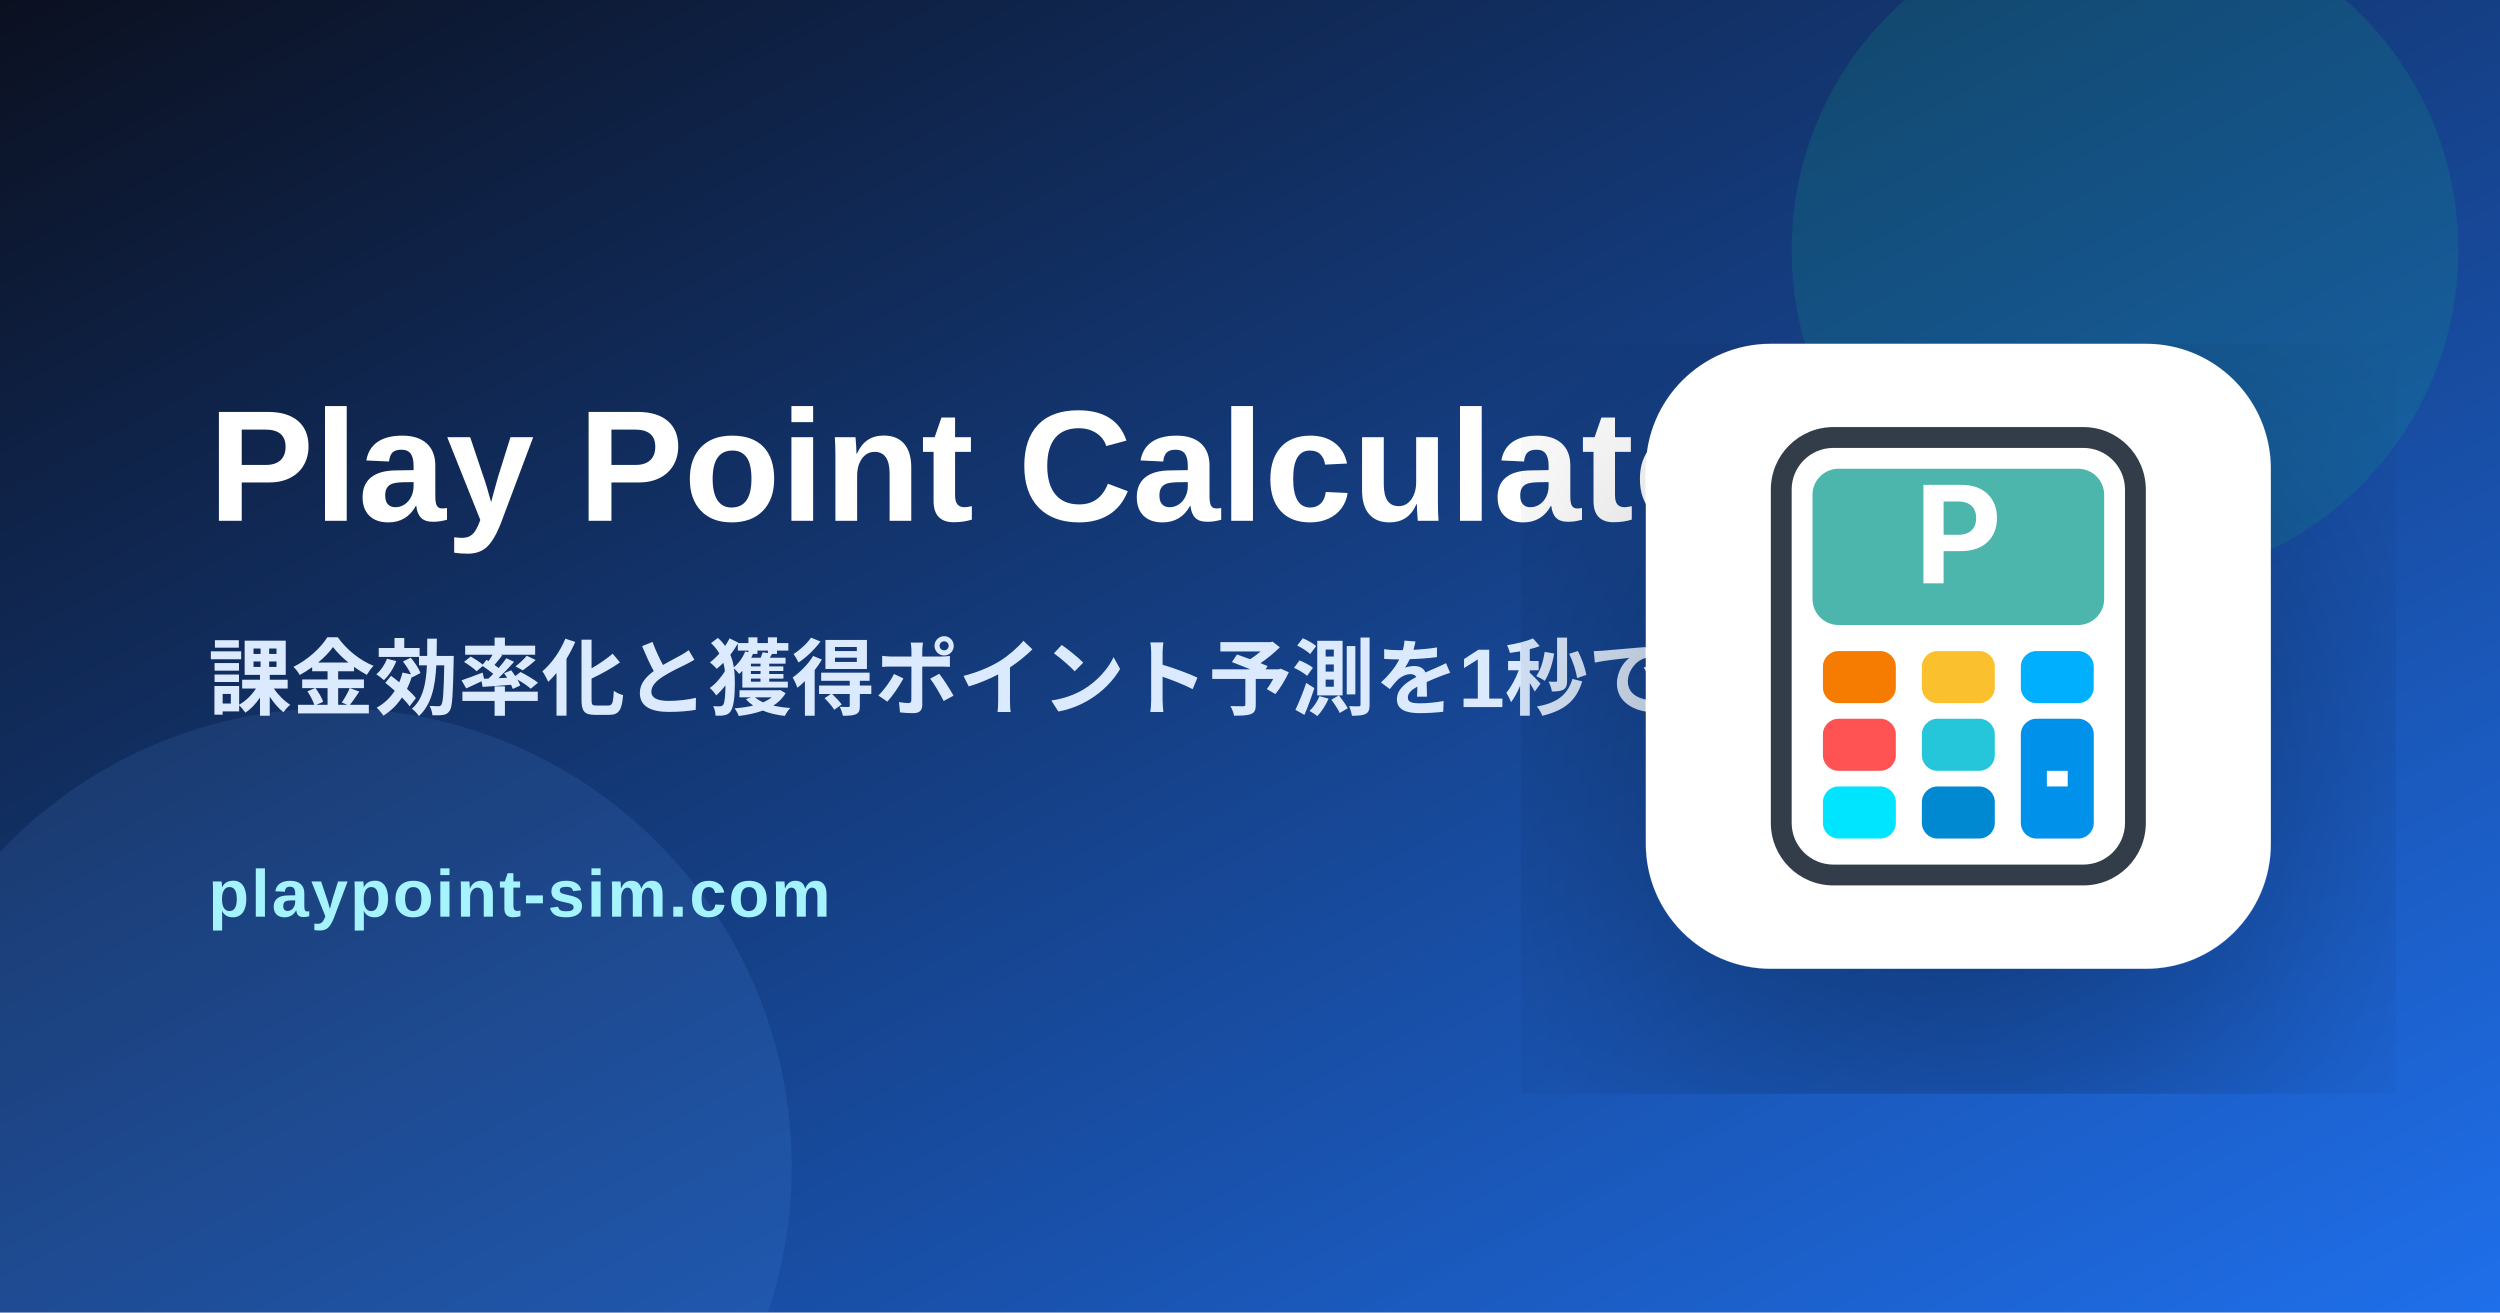
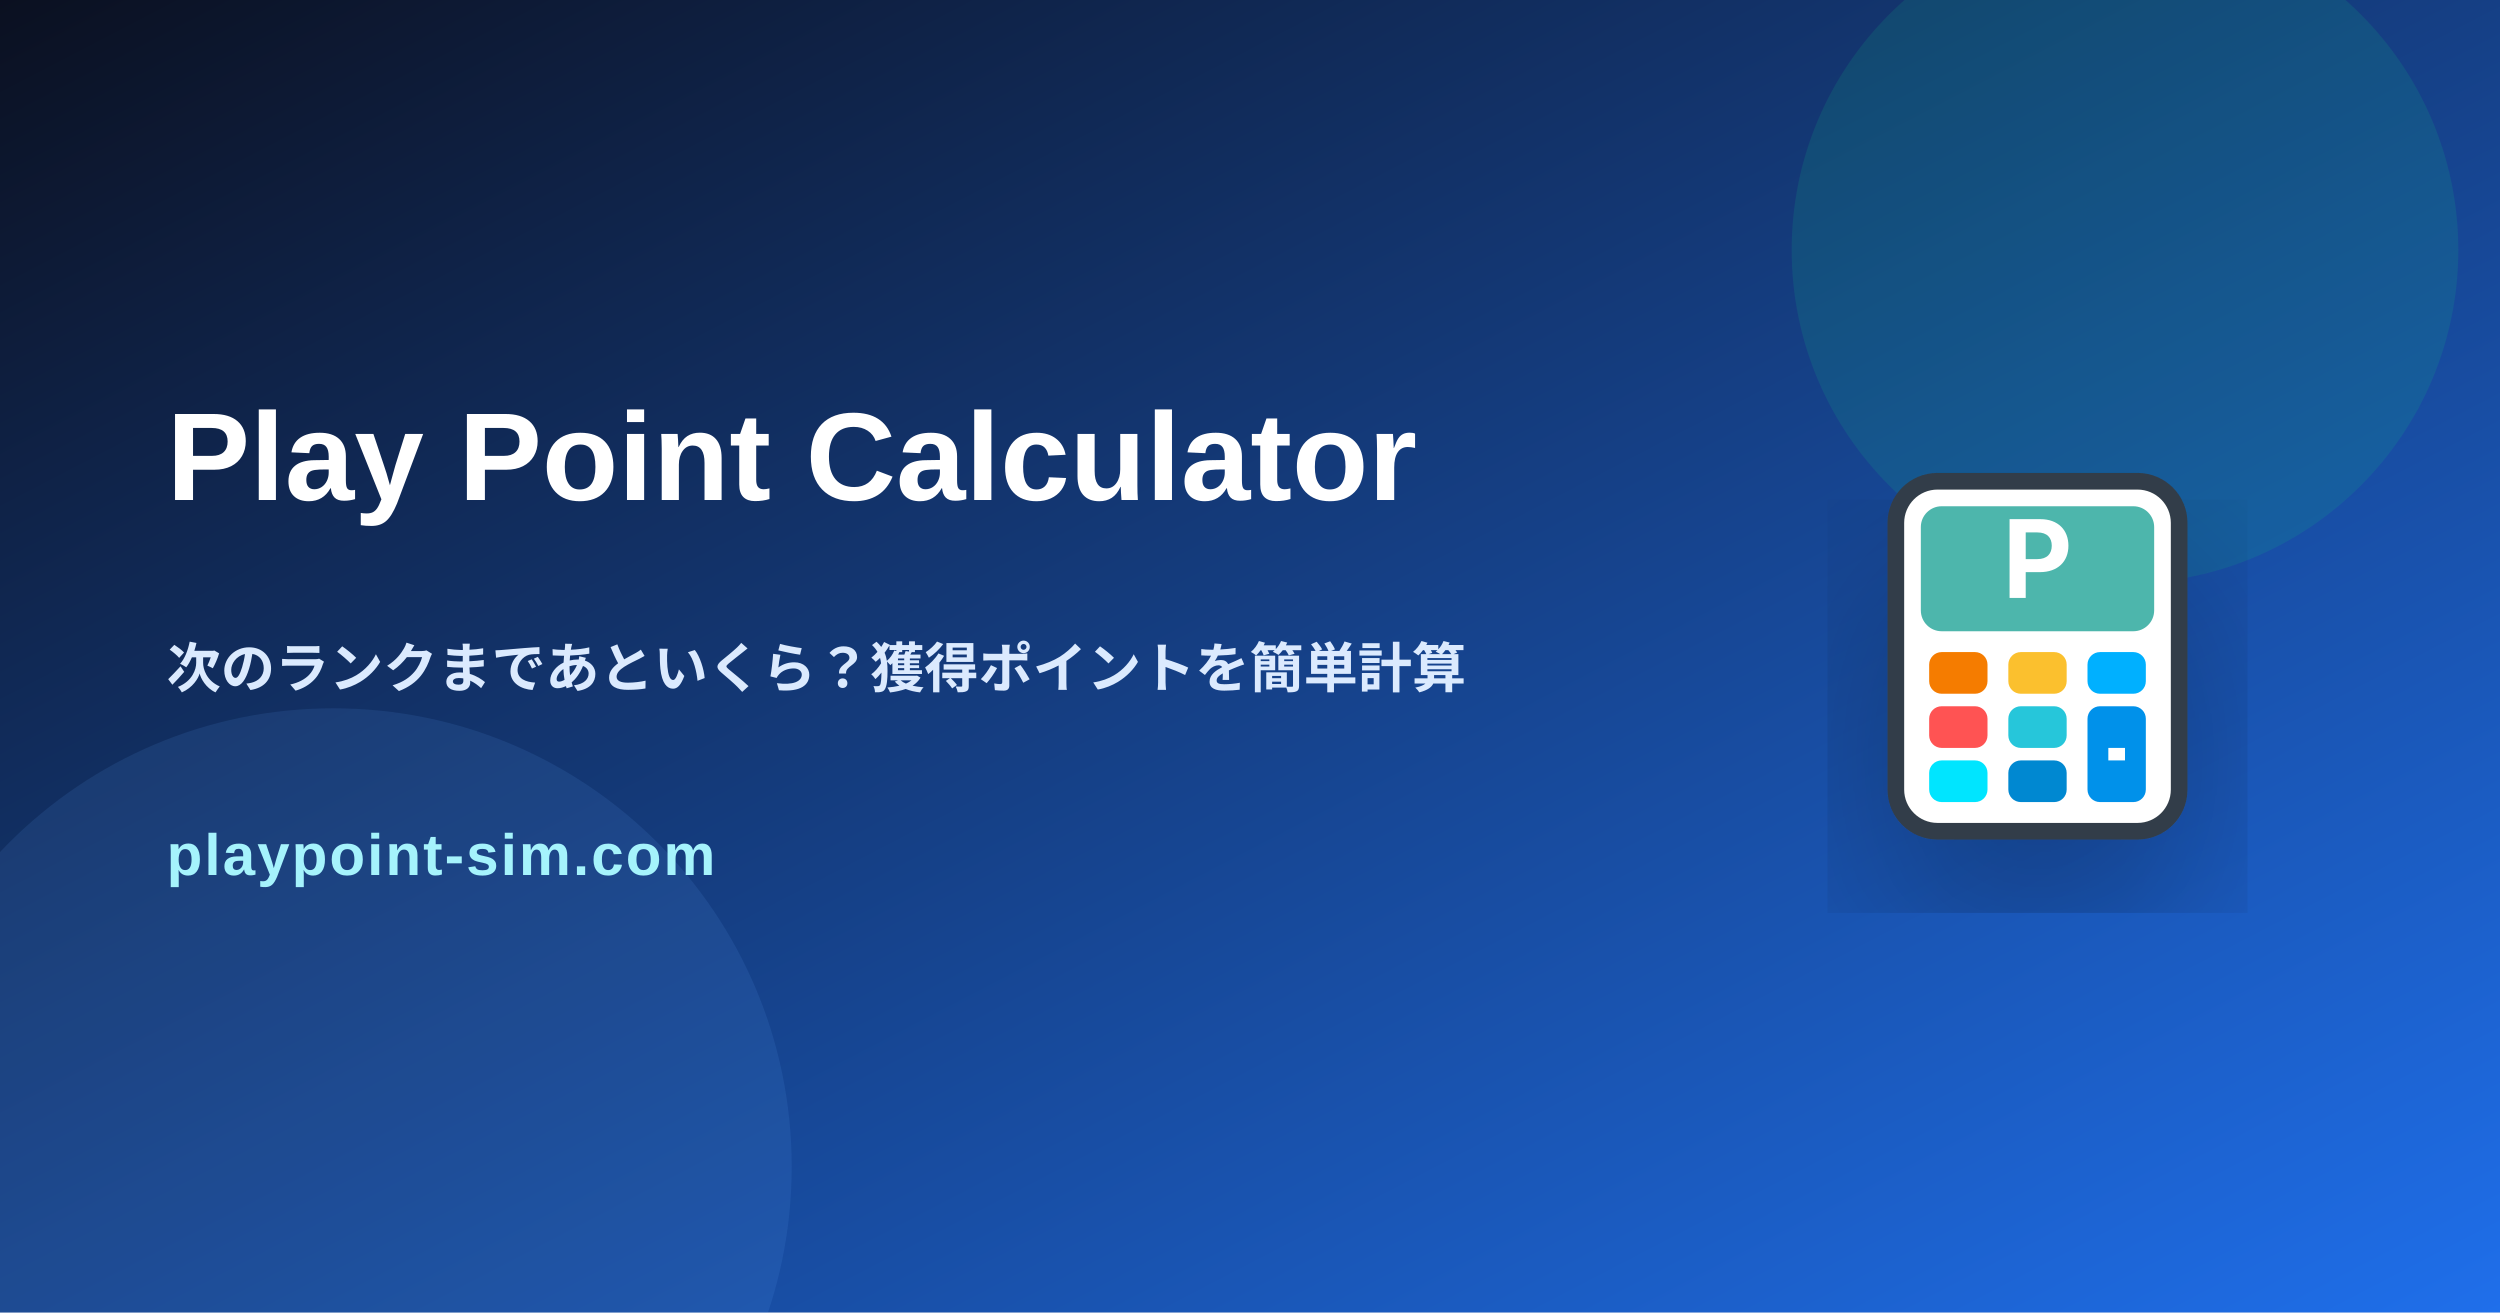
<svg xmlns="http://www.w3.org/2000/svg" width="1200" height="630" viewBox="0 0 1200 630">
  <defs>
    <linearGradient id="bg" x1="0" y1="0" x2="1" y2="1">
      <stop offset="0%" stop-color="#0b1020" />
      <stop offset="100%" stop-color="#1f6feb" />
    </linearGradient>
    <filter id="shadow" x="-20%" y="-20%" width="140%" height="140%">
      <feDropShadow dx="0" dy="12" stdDeviation="16" flood-color="#000000" flood-opacity="0.35" />
    </filter>
  </defs>
  <rect width="1200" height="630" fill="url(#bg)" />
  <circle cx="1020" cy="120" r="160" fill="#10b981" opacity="0.15" />
  <circle cx="160" cy="560" r="220" fill="#60a5fa" opacity="0.12" />
-   <text x="100" y="250" fill="#ffffff" font-size="76" font-family="'Noto Sans JP', Arial, sans-serif" font-weight="800">
+   <text x="80" y="240" fill="#ffffff" font-size="60" font-family="'Noto Sans JP', Arial, sans-serif" font-weight="800">
    Play Point Calculator
  </text>
-   <text x="100" y="340" fill="#dbeafe" font-size="40" font-family="'Noto Sans JP', Arial, sans-serif" font-weight="600">
-     課金効率化と獲得ポイント予測を1秒で。
+   <text x="80" y="330" fill="#dbeafe" font-size="26" font-family="'Noto Sans JP', Arial, sans-serif" font-weight="600">
+     次のランクまであといくら？獲得ポイントを簡単計算
  </text>
-   <text x="100" y="440" fill="#a5f3fc" font-size="32" font-family="'Noto Sans JP', Arial, sans-serif" font-weight="700" letter-spacing="1">
+   <text x="80" y="420" fill="#a5f3fc" font-size="28" font-family="'Noto Sans JP', Arial, sans-serif" font-weight="700" letter-spacing="1">
    playpoint-sim.com
  </text>
-   <g transform="translate(780, 155) scale(5)" filter="url(#shadow)">
-     <rect x="2" y="2" width="60" height="60" rx="12" fill="#ffffff" />
+   <g transform="translate(850, 187) scale(4)" filter="url(#shadow)">
    <rect x="14" y="10" width="36" height="44" rx="6" fill="#323e48" />
    <rect x="16" y="12" width="32" height="40" rx="4" fill="#ffffff" />
    <rect x="18" y="14" width="28" height="15" rx="2.5" fill="#4db6ac" />
    <text x="32" y="25" font-family="system-ui, -apple-system, sans-serif" font-weight="bold" font-size="13" fill="#ffffff" text-anchor="middle">P</text>
    <rect x="19" y="31.5" width="7" height="5" rx="1.5" fill="#f57c00" />
    <rect x="28.5" y="31.5" width="7" height="5" rx="1.5" fill="#fbc02d" />
    <rect x="38" y="31.5" width="7" height="5" rx="1.5" fill="#00b0ff" />
    <rect x="19" y="38" width="7" height="5" rx="1.5" fill="#ff5252" />
    <rect x="28.5" y="38" width="7" height="5" rx="1.5" fill="#26c6da" />
    <rect x="19" y="44.5" width="7" height="5" rx="1.5" fill="#00e5ff" />
    <rect x="28.5" y="44.5" width="7" height="5" rx="1.5" fill="#0288d1" />
    <rect x="38" y="38" width="7" height="11.5" rx="1.5" fill="#0091ea" />
    <rect x="40.5" y="43" width="2" height="1.5" fill="#ffffff" />
  </g>
</svg>
